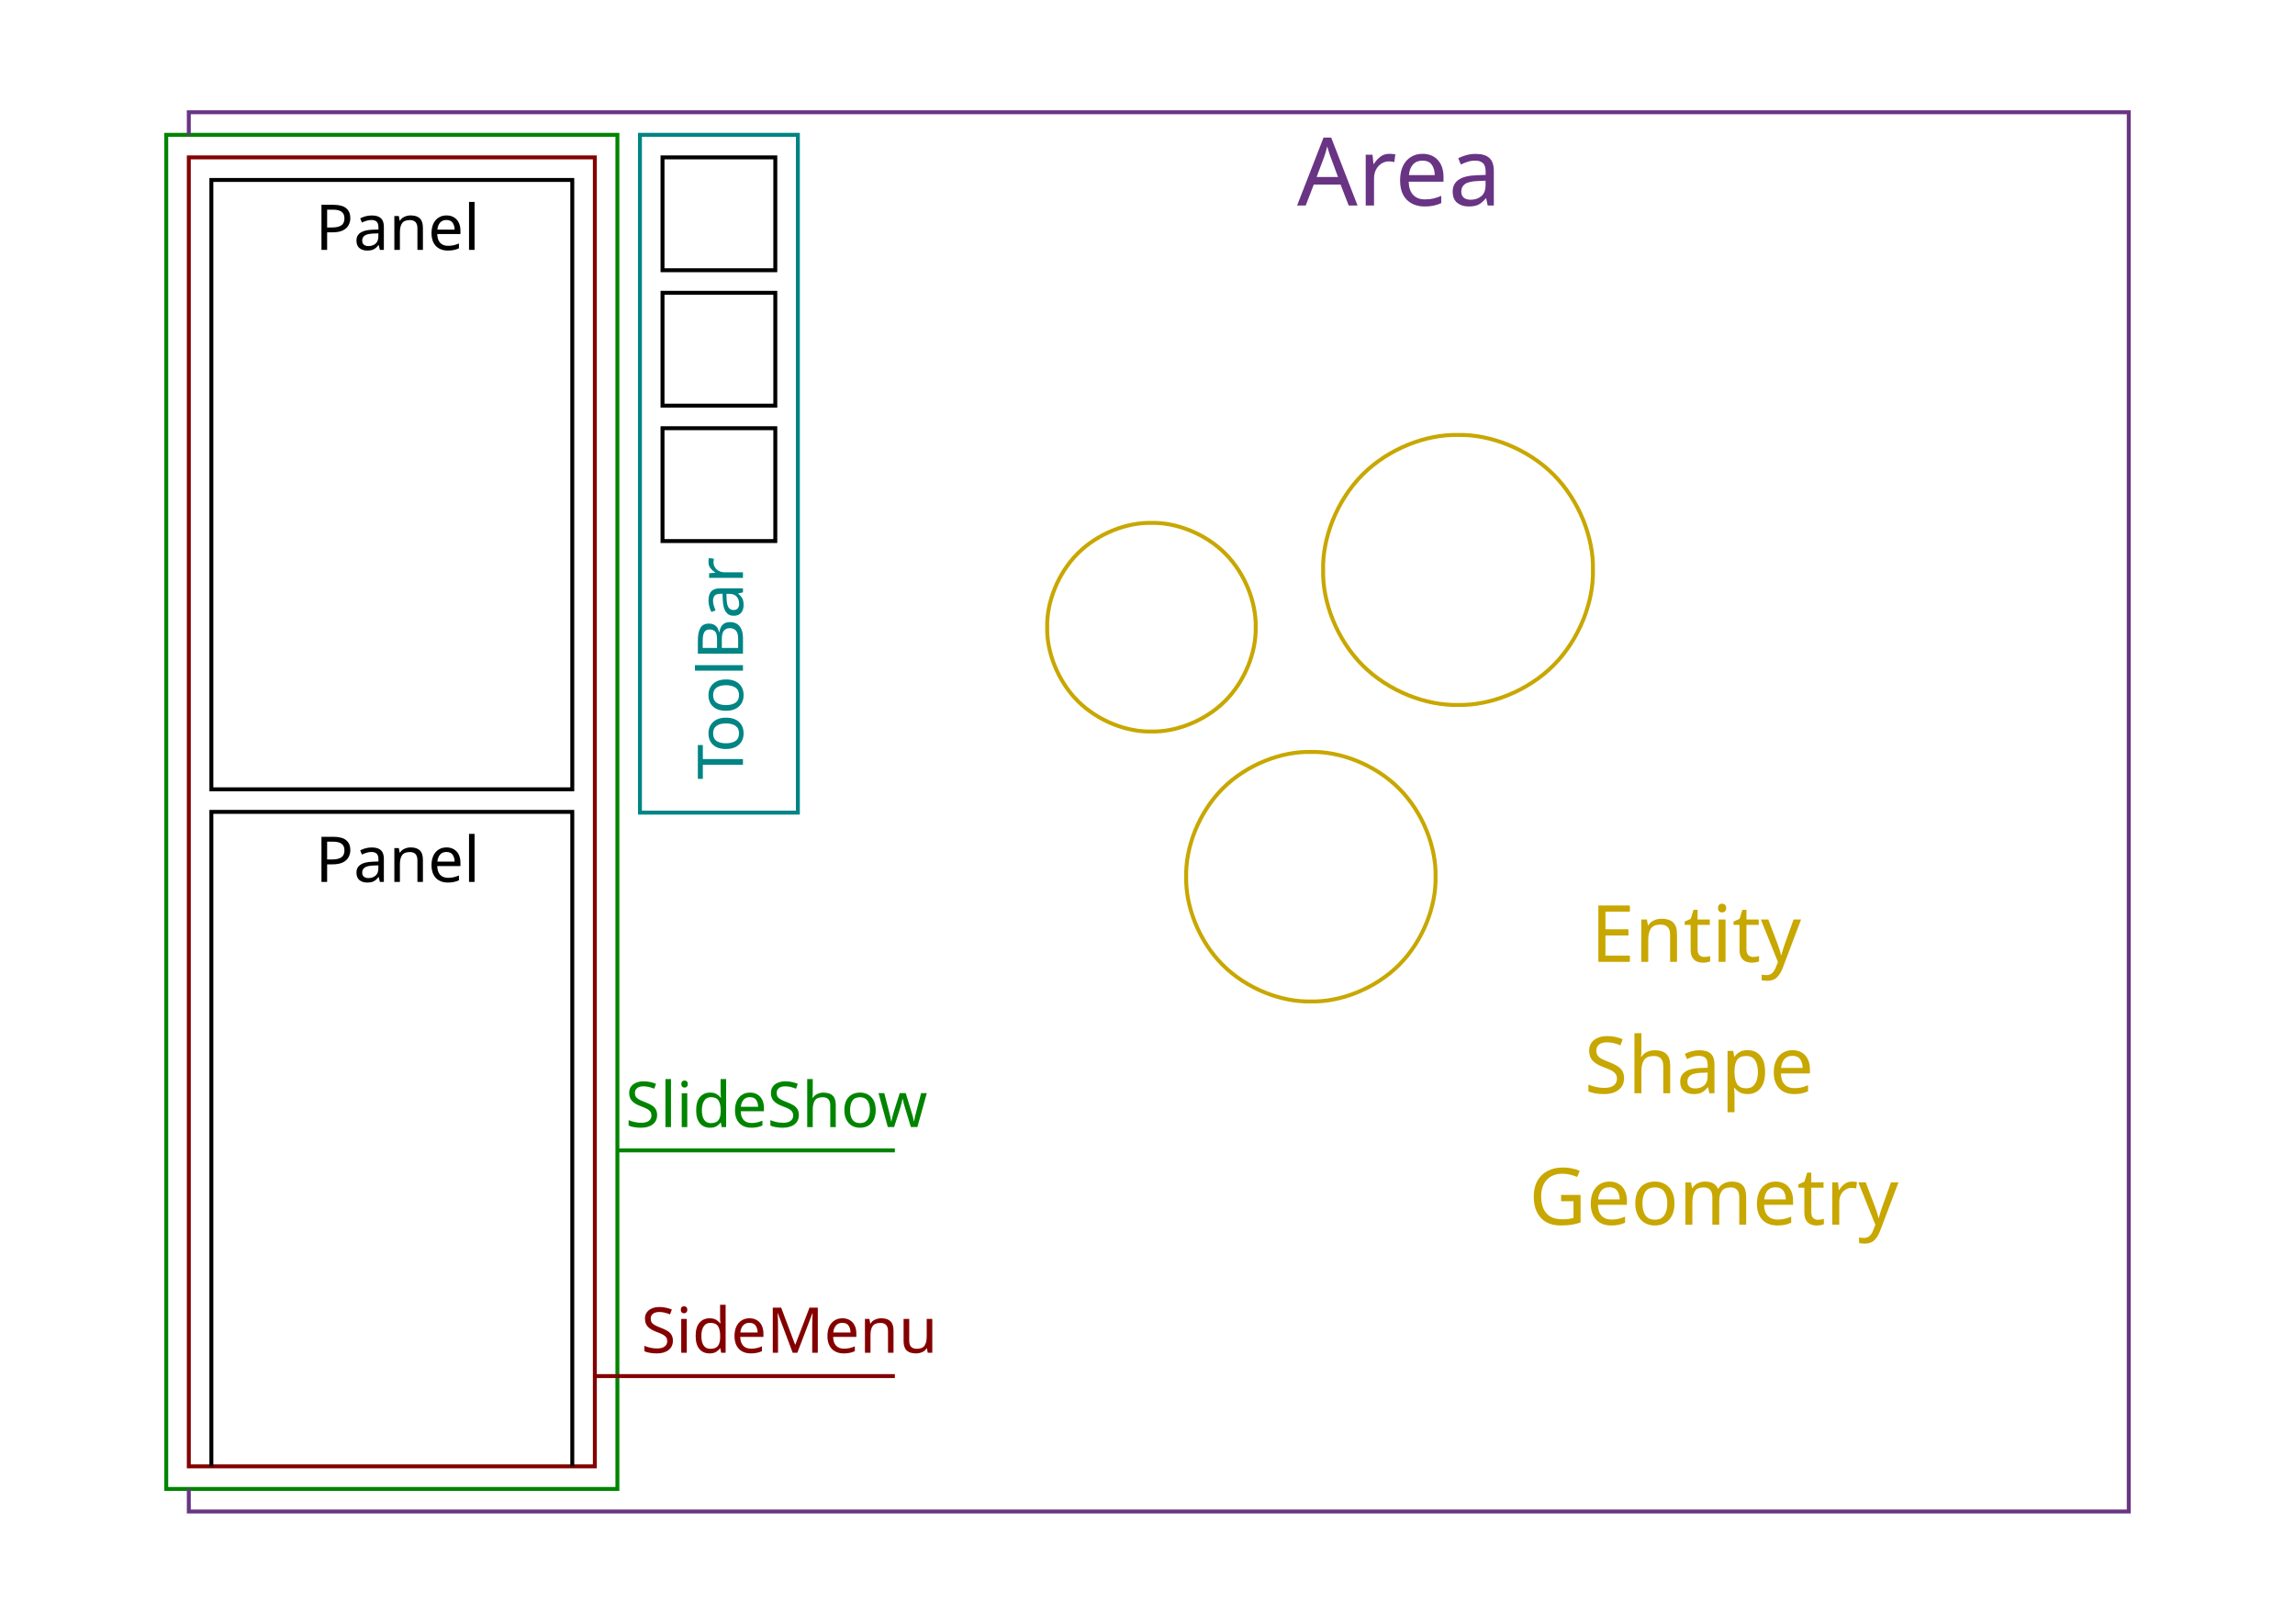
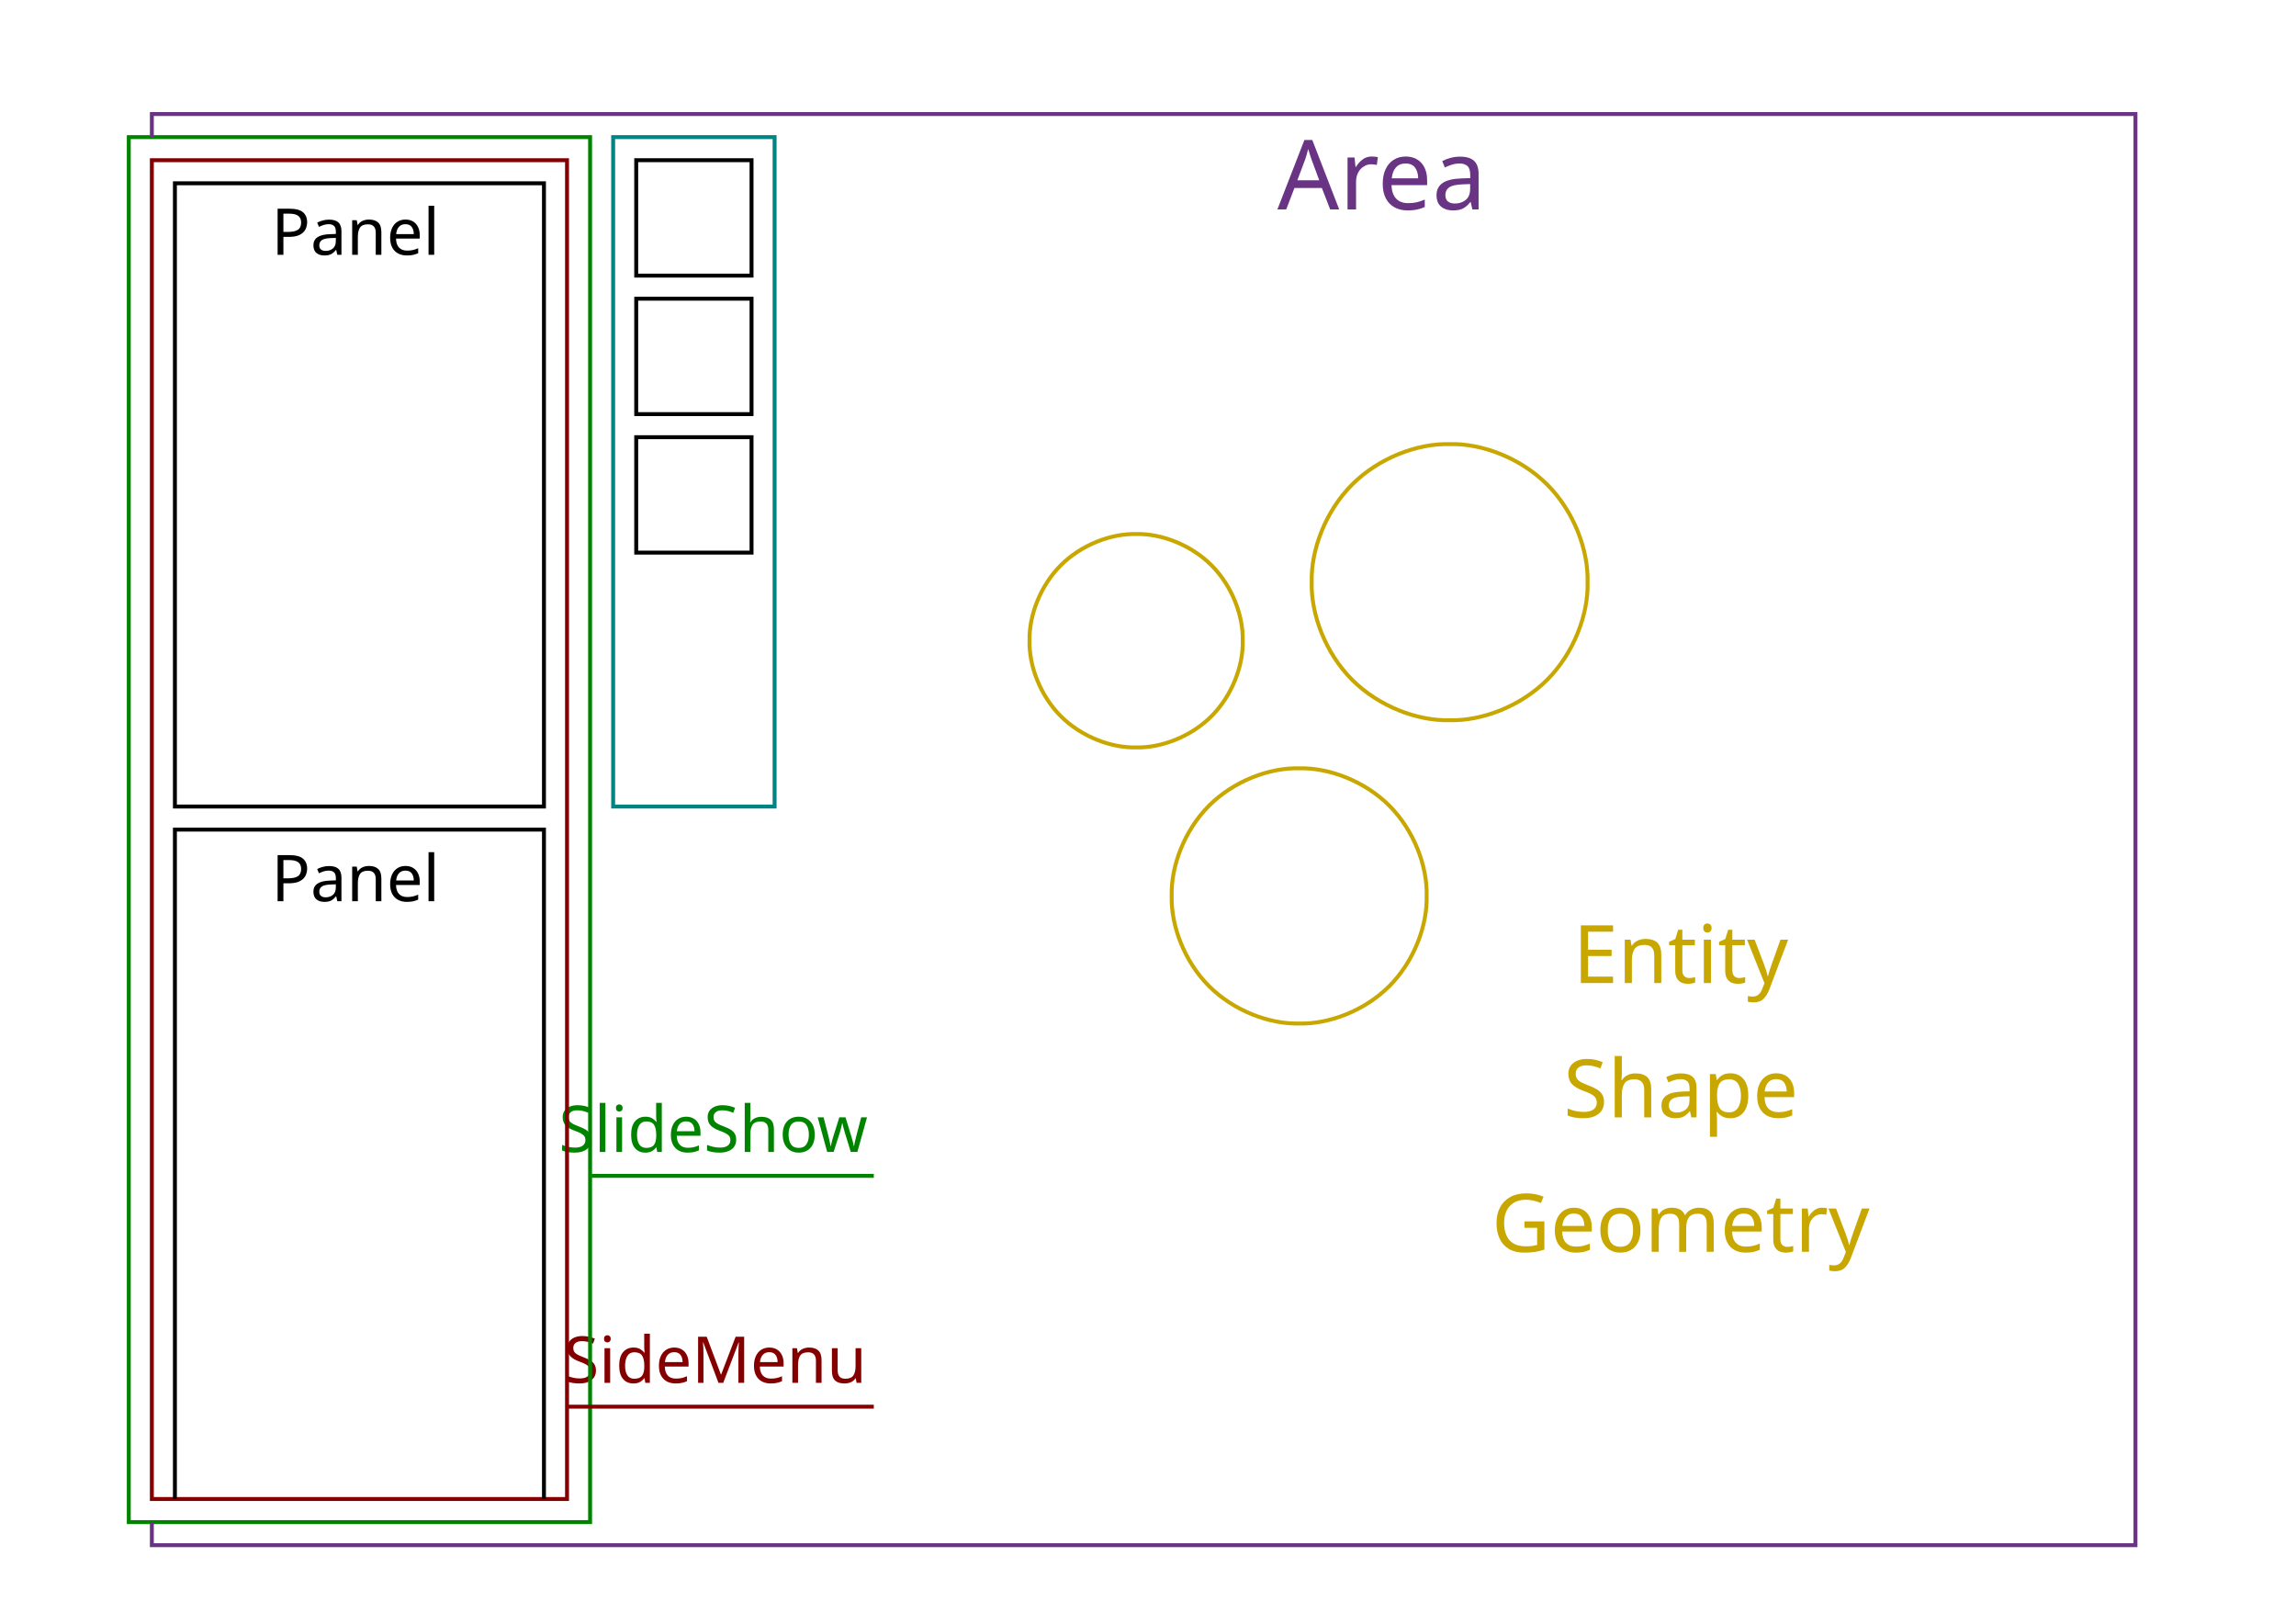
- <svg xmlns="http://www.w3.org/2000/svg" width="100%" height="100%" viewBox="0 0 841 595" version="1.1" xml:space="preserve" style="fill-rule:evenodd;clip-rule:evenodd;">
-   <g transform="matrix(1,0,0,1,325.748,413.003)">
-     <text x="-96.579px" y="0px" style="font-family:'osifont';font-size:23.15px;fill:rgb(0,132,0);">SlideShow</text>
-   </g>
-   <g transform="matrix(1,0,0,1,617.056,352.459)">
-     <text x="-34.151px" y="0px" style="font-family:'osifont';font-size:28.937px;fill:rgb(200,167,0);">Entity</text>
-   </g>
-   <g transform="matrix(1,0,0,1,617.169,400.612)">
-     <text x="-36.567px" y="0px" style="font-family:'osifont';font-size:28.937px;fill:rgb(200,167,0);">Shape</text>
-   </g>
-   <g transform="matrix(1,0,0,1,617.056,448.766)">
-     <text x="-56.78px" y="0px" style="font-family:'osifont';font-size:28.937px;fill:rgb(200,167,0);">Geometry</text>
-   </g>
-   <g transform="matrix(1,0,0,1,510.017,75.3144)">
-     <text x="-34.7px" y="0px" style="font-family:'osifont';font-size:34.725px;fill:rgb(105,52,132);">Area</text>
-   </g>
-   <g transform="matrix(-3.82857e-16,-1,1,-3.82857e-16,272.26,212.682)">
-     <text x="-72.954px" y="0px" style="font-family:'osifont';font-size:23.153px;fill:rgb(0,132,132);">T<tspan x="-63.061px " y="0px ">o</tspan>olBar</text>
-   </g>
-   <g transform="matrix(1,0,0,1,325.387,495.703)">
-     <text x="-90.43px" y="0px" style="font-family:'osifont';font-size:23.15px;fill:rgb(132,0,0);">SideMenu</text>
-   </g>
-   <g transform="matrix(1,0,0,1,142.182,91.5786)">
-     <text x="-26.632px" y="0px" style="font-family:'osifont';font-size:23.15px;">Panel</text>
-   </g>
-   <g transform="matrix(1,0,0,1,142.182,323.164)">
-     <text x="-26.632px" y="0px" style="font-family:'osifont';font-size:23.15px;">Panel</text>
-   </g>
-   <path d="M460.142,229.833C460.379,220.918 456.335,210.194 448.953,202.809C441.571,195.424 430.852,191.378 421.941,191.615C413.031,191.378 402.311,195.424 394.93,202.809C387.548,210.194 383.504,220.918 383.741,229.833C383.504,238.747 387.548,249.472 394.93,256.857C402.311,264.242 413.031,268.288 421.941,268.051C430.852,268.288 441.571,264.242 448.953,256.857C456.335,249.472 460.379,238.747 460.142,229.833Z" style="fill:none;fill-rule:nonzero;stroke:rgb(200,167,0);stroke-width:1.44px;" />
-   <path d="M583.731,208.85C584.038,197.314 578.805,183.435 569.252,173.878C559.699,164.321 545.827,159.085 534.295,159.392C522.764,159.085 508.892,164.321 499.339,173.878C489.786,183.435 484.553,197.314 484.86,208.85C484.553,220.387 489.786,234.266 499.339,243.823C508.892,253.38 522.764,258.616 534.295,258.309C545.827,258.616 559.699,253.38 569.252,243.823C578.805,234.266 584.038,220.387 583.731,208.85Z" style="fill:none;fill-rule:nonzero;stroke:rgb(200,167,0);stroke-width:1.44px;" />
-   <path d="M526.056,321.256C526.339,310.593 521.503,297.766 512.674,288.933C503.845,280.1 491.023,275.261 480.365,275.544C469.708,275.261 456.886,280.1 448.057,288.933C439.228,297.766 434.392,310.593 434.675,321.256C434.392,331.918 439.228,344.746 448.057,353.579C456.886,362.412 469.708,367.251 480.365,366.967C491.023,367.251 503.845,362.412 512.674,353.579C521.503,344.746 526.339,331.918 526.056,321.256Z" style="fill:none;fill-rule:nonzero;stroke:rgb(200,167,0);stroke-width:1.44px;" />
-   <rect x="60.922" y="49.402" width="165.323" height="496.196" style="fill:none;fill-rule:nonzero;stroke:rgb(0,132,0);stroke-width:1.44px;" />
-   <rect x="69.189" y="57.672" width="148.791" height="479.656" style="fill:none;fill-rule:nonzero;stroke:rgb(132,0,0);stroke-width:1.44px;" />
-   <path d="M69.189,545.598L69.189,553.868L780.078,553.868L780.078,41.132L69.189,41.132L69.189,49.402" style="fill:none;fill-rule:nonzero;stroke:rgb(105,52,132);stroke-width:1.44px;" />
-   <path d="M209.713,537.328L209.713,297.5L77.455,297.5L77.455,537.328" style="fill:none;fill-rule:nonzero;stroke:black;stroke-width:1.44px;" />
-   <rect x="77.455" y="65.942" width="132.258" height="223.288" style="fill:none;fill-rule:nonzero;stroke:black;stroke-width:1.44px;" />
-   <rect x="242.778" y="107.292" width="41.331" height="41.35" style="fill:none;fill-rule:nonzero;stroke:black;stroke-width:1.44px;" />
-   <rect x="242.778" y="156.911" width="41.331" height="41.35" style="fill:none;fill-rule:nonzero;stroke:black;stroke-width:1.44px;" />
-   <rect x="242.778" y="57.672" width="41.331" height="41.35" style="fill:none;fill-rule:nonzero;stroke:black;stroke-width:1.44px;" />
-   <rect x="234.512" y="49.402" width="57.863" height="248.374" style="fill:none;fill-rule:nonzero;stroke:rgb(0,132,132);stroke-width:1.44px;" />
-   <path d="M327.919,504.248L217.979,504.248" style="fill:none;fill-rule:nonzero;stroke:rgb(132,0,0);stroke-width:1.44px;" />
-   <path d="M327.919,421.549L226.246,421.549" style="fill:none;fill-rule:nonzero;stroke:rgb(0,132,0);stroke-width:1.44px;" />
+ <svg xmlns="http://www.w3.org/2000/svg" width="841,92pt" height="595,2pt" viewBox="0 0 841.92 595.2" overflow="visible" version="1.1">
+   <text x="318.189" y="422.356" fill="#008400" font-family="osifont" text-anchor="end" font-size="23.69">SlideShow</text>
+   <text x="616.25" y="360.399" fill="#C8A700" font-family="osifont" text-anchor="middle" font-size="29.613">Entity</text>
+   <text x="616.366" y="409.676" fill="#C8A700" font-family="osifont" text-anchor="middle" font-size="29.613">Shape</text>
+   <text x="616.25" y="458.953" fill="#C8A700" font-family="osifont" text-anchor="middle" font-size="29.613">Geometry</text>
+   <text x="506.73" y="76.788" fill="#693484" font-family="osifont" text-anchor="middle" font-size="35.535">Area</text>
+   <text x="317.819" y="506.985" fill="#840000" font-family="osifont" text-anchor="end" font-size="23.69">SideMenu</text>
+   <text x="130.367" y="93.431" fill="#000000" font-family="osifont" text-anchor="middle" font-size="23.69">Panel</text>
+   <text x="130.367" y="330.421" fill="#000000" font-family="osifont" text-anchor="middle" font-size="23.69">Panel</text>
+   <path d="M455.698,234.911 C455.94,225.789 451.803,214.814 444.25,207.257 C436.697,199.699 425.729,195.559 416.612,195.802 C407.495,195.559 396.527,199.699 388.974,207.257 C381.421,214.814 377.284,225.789 377.526,234.911 C377.284,244.034 381.421,255.009 388.974,262.566 C396.527,270.123 407.495,274.264 416.612,274.021 C425.729,274.264 436.697,270.123 444.25,262.566 C451.803,255.009 455.94,244.034 455.698,234.911 z" stroke="#C8A700" stroke-width="1.44" fill-opacity="0" />
+   <path d="M582.153,213.44 C582.466,201.634 577.112,187.431 567.338,177.651 C557.563,167.871 543.369,162.513 531.571,162.827 C519.772,162.513 505.578,167.871 495.804,177.651 C486.03,187.431 480.675,201.634 480.989,213.44 C480.675,225.245 486.03,239.448 495.804,249.228 C505.578,259.008 519.772,264.366 531.571,264.052 C543.369,264.366 557.563,259.008 567.338,249.228 C577.112,239.448 582.466,225.245 582.153,213.44 z" stroke="#C8A700" stroke-width="1.44" fill-opacity="0" />
+   <path d="M523.141,328.468 C523.43,317.557 518.482,304.43 509.448,295.391 C500.414,286.351 487.295,281.4 476.391,281.69 C465.486,281.4 452.367,286.351 443.334,295.391 C434.3,304.43 429.351,317.557 429.641,328.468 C429.351,339.379 434.3,352.506 443.334,361.545 C452.367,370.584 465.486,375.536 476.391,375.246 C487.295,375.536 500.414,370.584 509.448,361.545 C518.482,352.506 523.43,339.379 523.141,328.468 z" stroke="#C8A700" stroke-width="1.44" fill-opacity="0" />
+   <path d="M47.224,50.27 L216.38,50.27 L216.38,558.045 L47.224,558.045 z" stroke="#008400" stroke-width="1.44" fill-opacity="0" />
+   <path d="M55.682,549.582 L207.922,549.582 L207.922,58.733 L55.682,58.733 z" stroke="#840000" stroke-width="1.44" fill-opacity="0" />
+   <path d="M224.837,50.27 L284.042,50.27 L284.042,295.695 L224.837,295.695 z" stroke="#008484" stroke-width="1.44" fill-opacity="0" />
+   <path d="M55.682,558.045 L55.682,566.508 L783.051,566.508 L783.051,41.808 L55.682,41.808 L55.682,50.27" stroke="#693484" stroke-width="1.44" fill-opacity="0" />
+   <path d="M199.464,549.582 L199.464,304.158 L64.139,304.158 L64.139,549.582" stroke="#000000" stroke-width="1.44" fill-opacity="0" />
+   <path d="M64.139,295.695 L199.464,295.695 L199.464,67.196 L64.139,67.196 z" stroke="#000000" stroke-width="1.44" fill-opacity="0" />
+   <path d="M233.295,151.825 L275.584,151.825 L275.584,109.511 L233.295,109.511 z" stroke="#000000" stroke-width="1.44" fill-opacity="0" />
+   <path d="M233.295,202.603 L275.584,202.603 L275.584,160.288 L233.295,160.288 z" stroke="#000000" stroke-width="1.44" fill-opacity="0" />
+   <path d="M233.295,101.048 L275.584,101.048 L275.584,58.733 L233.295,58.733 z" stroke="#000000" stroke-width="1.44" fill-opacity="0" />
+   <path d="M320.41,515.73 L207.922,515.73" stroke="#840000" stroke-width="1.44" fill-opacity="0" />
+   <path d="M320.41,431.101 L216.38,431.101" stroke="#008400" stroke-width="1.44" fill-opacity="0" />
</svg>
